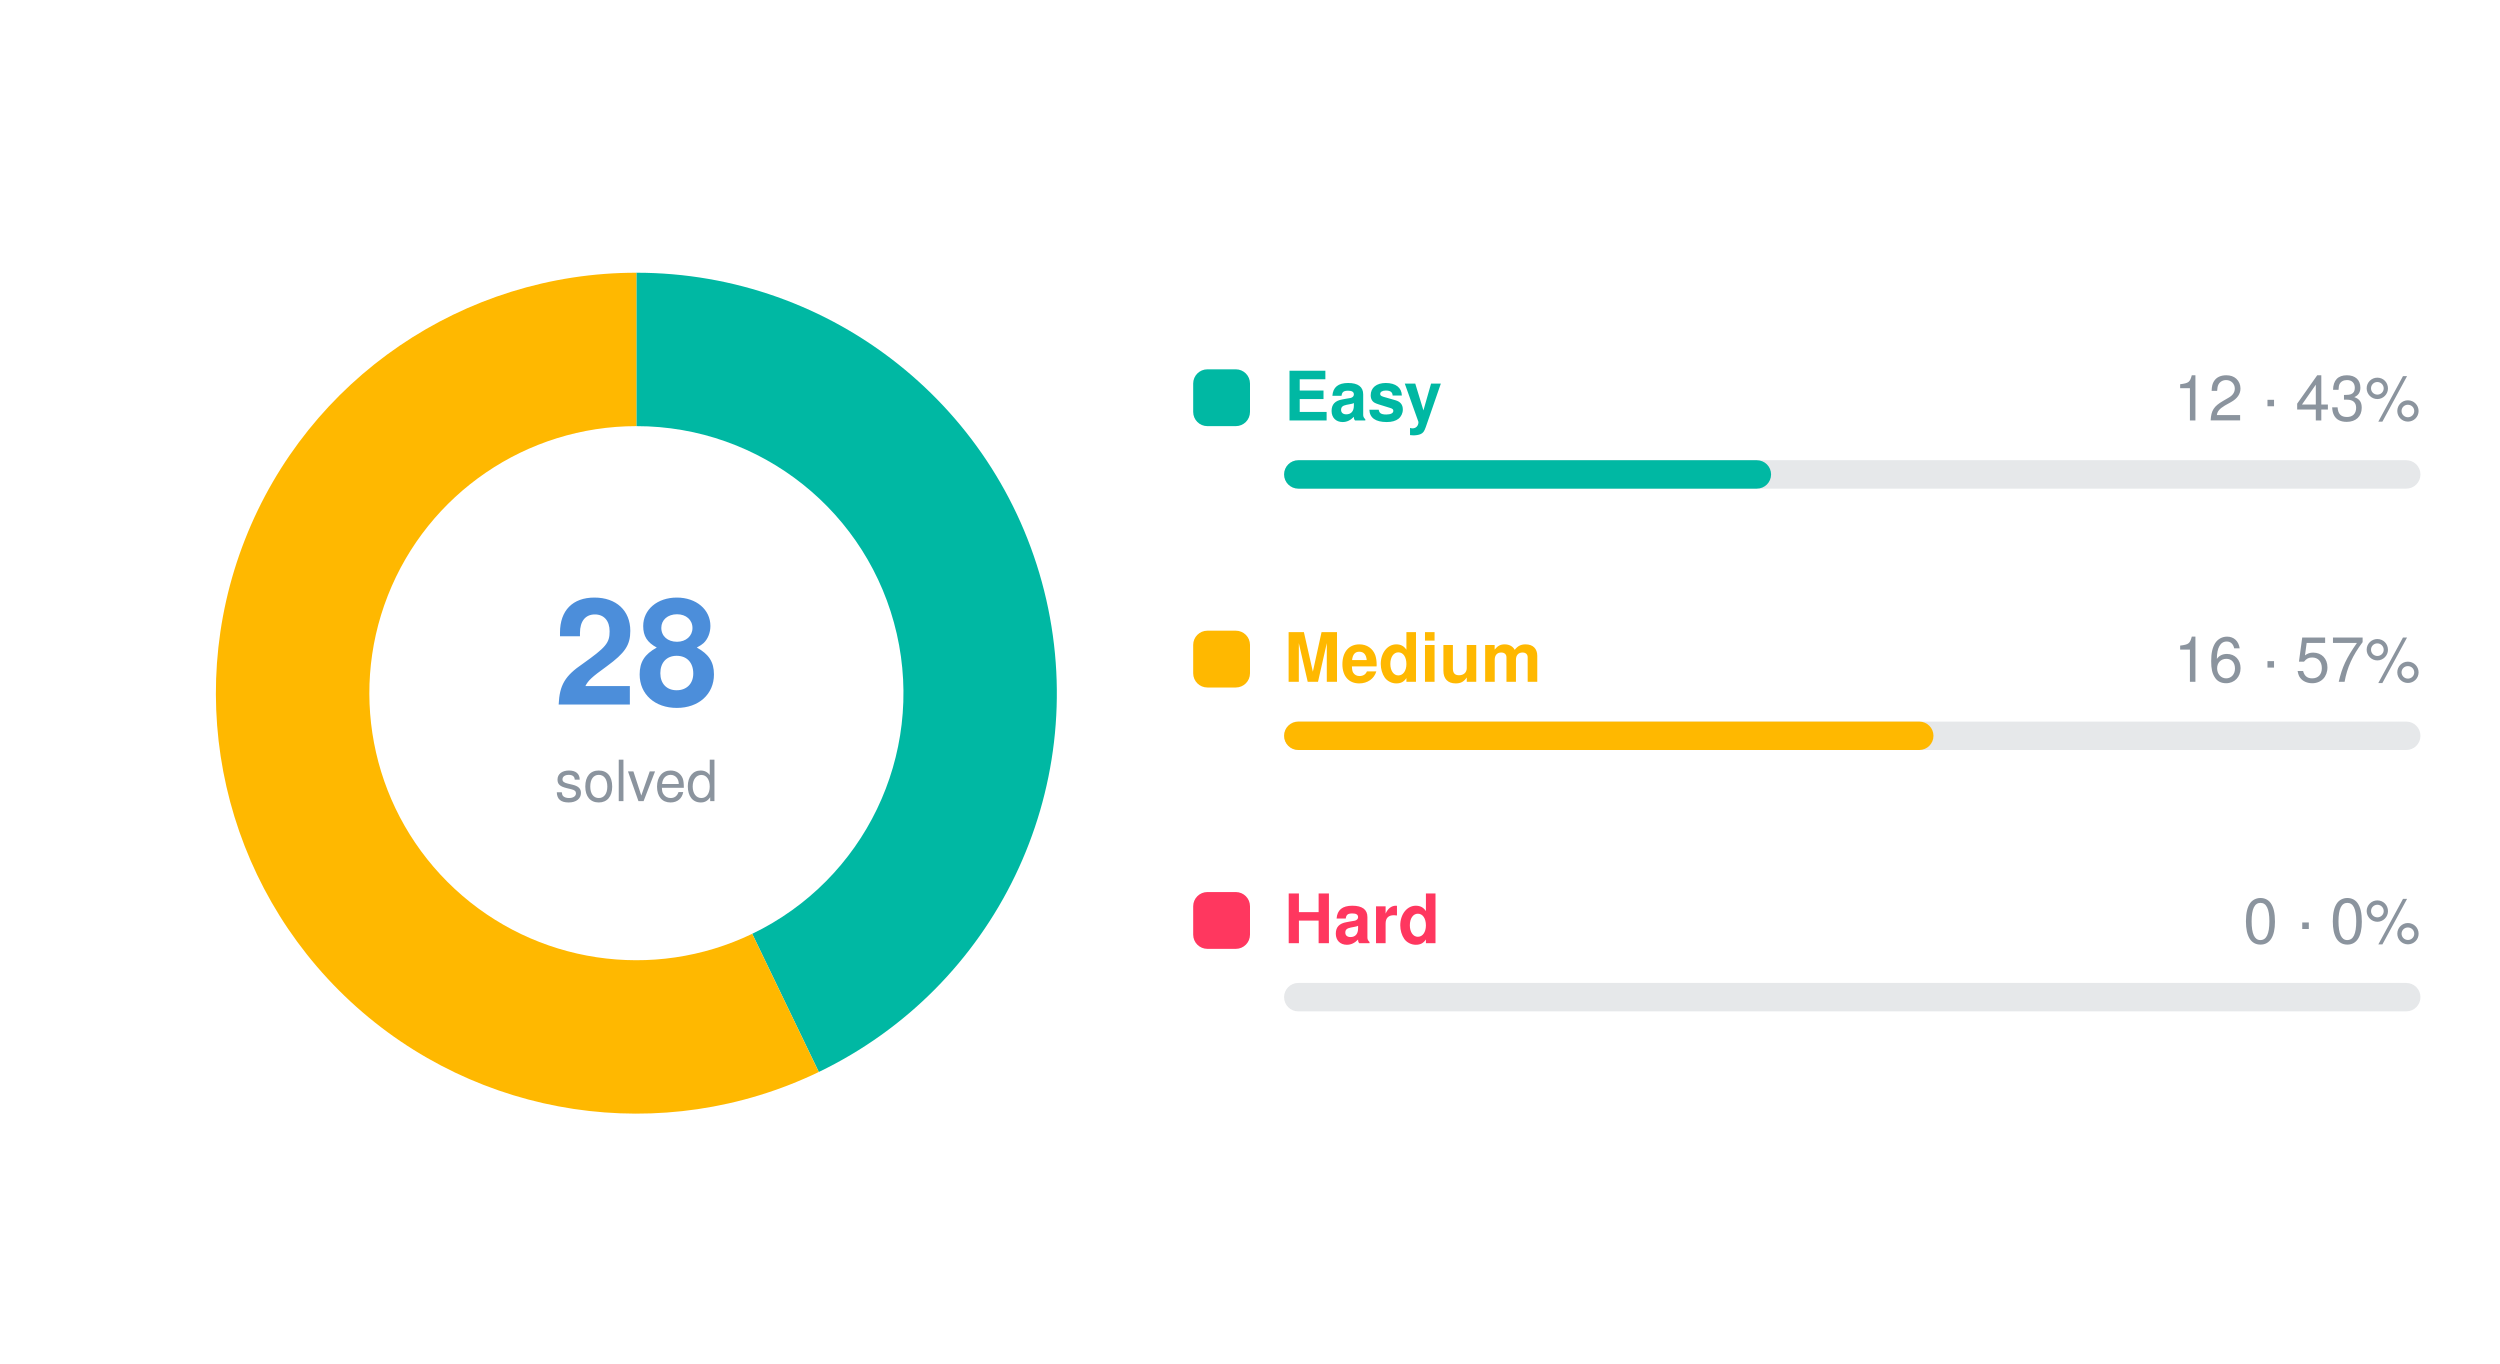
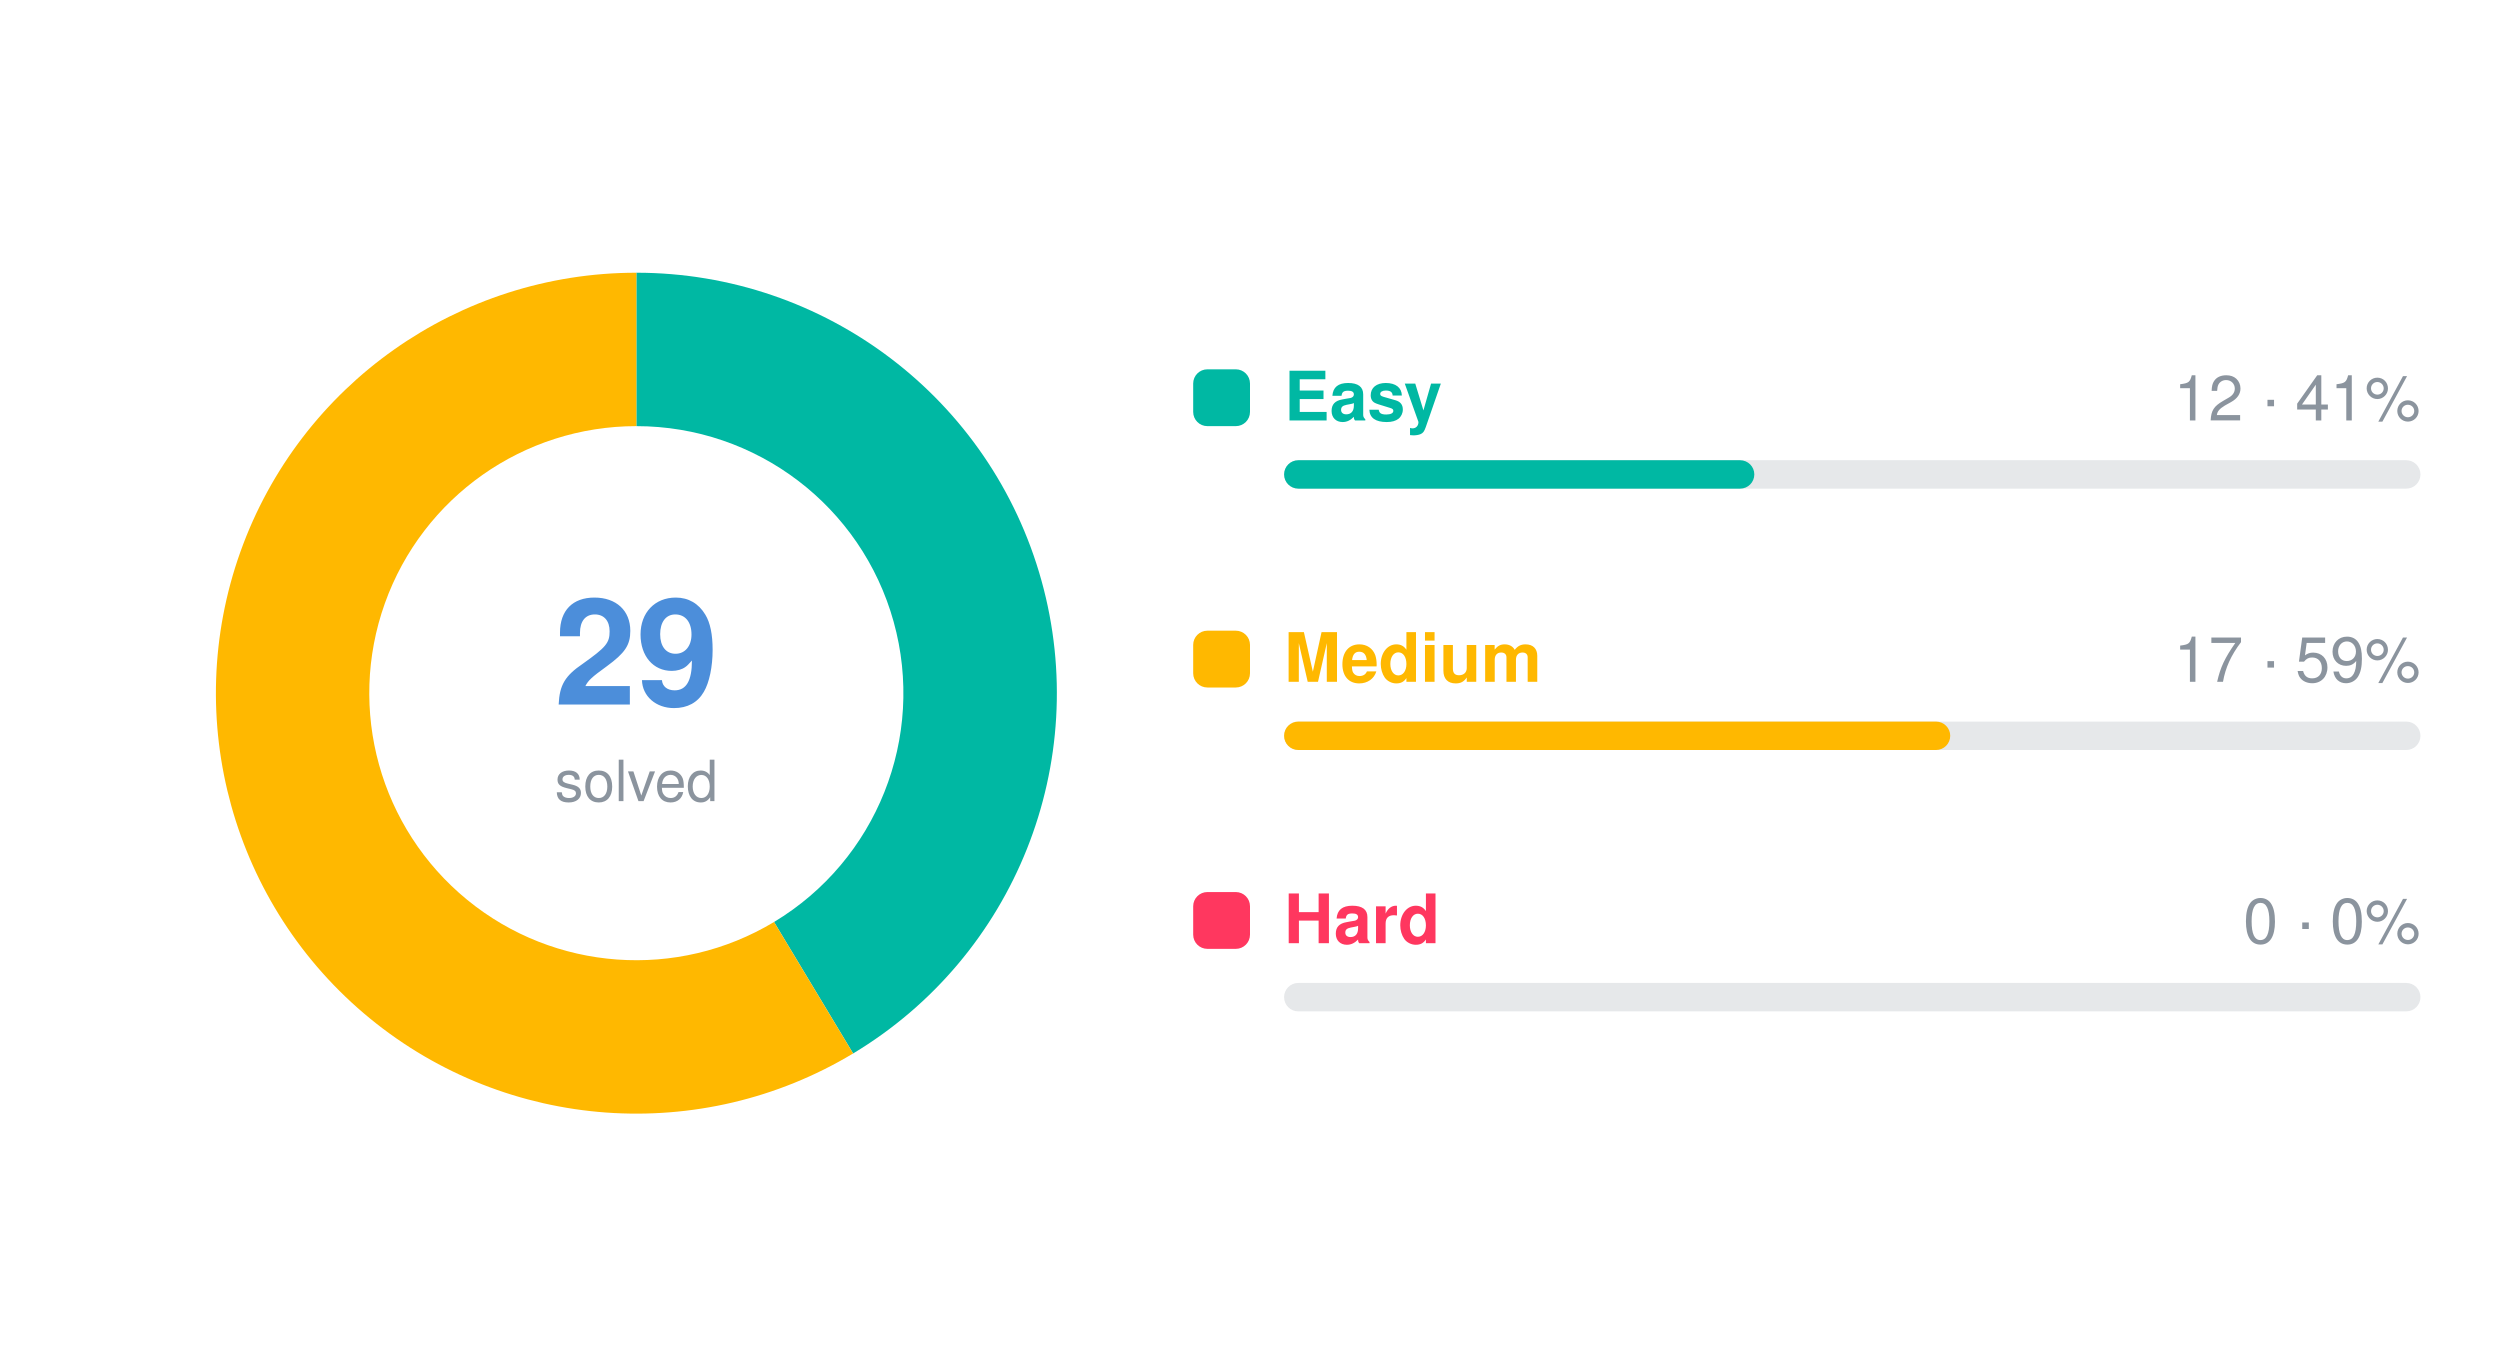
<svg xmlns="http://www.w3.org/2000/svg" viewBox="0 0 440 240" width="440" height="240" role="img" font-family="system-ui, -apple-system, Segoe UI, Helvetica, Arial, sans-serif">
-   <path d="M112 48 A74 74 0 0 1 144.11 188.67 L132.39 164.35 A47 47 0 0 0 112 75 Z" fill="#00b8a3" stroke="none" stroke-width="1" stroke-linejoin="round" stroke-linecap="round" opacity="1" />
-   <path d="M144.11 188.67 A74 74 0 1 1 112 48 L112 75 A47 47 0 1 0 132.39 164.35 Z" fill="#ffb800" stroke="none" stroke-width="1" stroke-linejoin="round" stroke-linecap="round" opacity="1" />
-   <text x="112" y="124" font-size="26" fill="#4c8eda" text-anchor="middle" font-weight="700" opacity="1">28</text>
+   <path d="M112 48 A74 74 0 0 1 150.15 185.41 L136.23 162.27 A47 47 0 0 0 112 75 Z" fill="#00b8a3" stroke="none" stroke-width="1" stroke-linejoin="round" stroke-linecap="round" opacity="1" />
+   <path d="M150.15 185.41 A74 74 0 1 1 112 48 L112 75 A47 47 0 1 0 136.23 162.27 Z" fill="#ffb800" stroke="none" stroke-width="1" stroke-linejoin="round" stroke-linecap="round" opacity="1" />
+   <text x="112" y="124" font-size="26" fill="#4c8eda" text-anchor="middle" font-weight="700" opacity="1">29</text>
  <text x="112" y="141" font-size="10" fill="#8b949e" text-anchor="middle" font-weight="normal" opacity="1">solved</text>
  <rect x="210" y="65" width="10" height="10" rx="2.5" fill="#00b8a3" opacity="1" />
  <text x="226" y="74" font-size="12" fill="#00b8a3" text-anchor="start" font-weight="600" opacity="1">Easy</text>
-   <text x="426" y="74" font-size="11" fill="#8b949e" text-anchor="end" font-weight="normal" opacity="1">12 · 43%</text>
+   <text x="426" y="74" font-size="11" fill="#8b949e" text-anchor="end" font-weight="normal" opacity="1">12 · 41%</text>
  <rect x="226" y="81" width="200" height="5" rx="2.5" fill="#8b949e" opacity="0.22" />
-   <rect x="226" y="81" width="85.71" height="5" rx="2.5" fill="#00b8a3" opacity="1" />
+   <rect x="226" y="81" width="82.76" height="5" rx="2.5" fill="#00b8a3" opacity="1" />
  <rect x="210" y="111" width="10" height="10" rx="2.5" fill="#ffb800" opacity="1" />
  <text x="226" y="120" font-size="12" fill="#ffb800" text-anchor="start" font-weight="600" opacity="1">Medium</text>
-   <text x="426" y="120" font-size="11" fill="#8b949e" text-anchor="end" font-weight="normal" opacity="1">16 · 57%</text>
+   <text x="426" y="120" font-size="11" fill="#8b949e" text-anchor="end" font-weight="normal" opacity="1">17 · 59%</text>
  <rect x="226" y="127" width="200" height="5" rx="2.5" fill="#8b949e" opacity="0.22" />
-   <rect x="226" y="127" width="114.29" height="5" rx="2.5" fill="#ffb800" opacity="1" />
+   <rect x="226" y="127" width="117.24" height="5" rx="2.5" fill="#ffb800" opacity="1" />
  <rect x="210" y="157" width="10" height="10" rx="2.5" fill="#ff375f" opacity="1" />
  <text x="226" y="166" font-size="12" fill="#ff375f" text-anchor="start" font-weight="600" opacity="1">Hard</text>
  <text x="426" y="166" font-size="11" fill="#8b949e" text-anchor="end" font-weight="normal" opacity="1">0 · 0%</text>
  <rect x="226" y="173" width="200" height="5" rx="2.5" fill="#8b949e" opacity="0.22" />
  <rect x="226" y="173" width="0" height="5" rx="2.5" fill="#ff375f" opacity="1" />
</svg>
